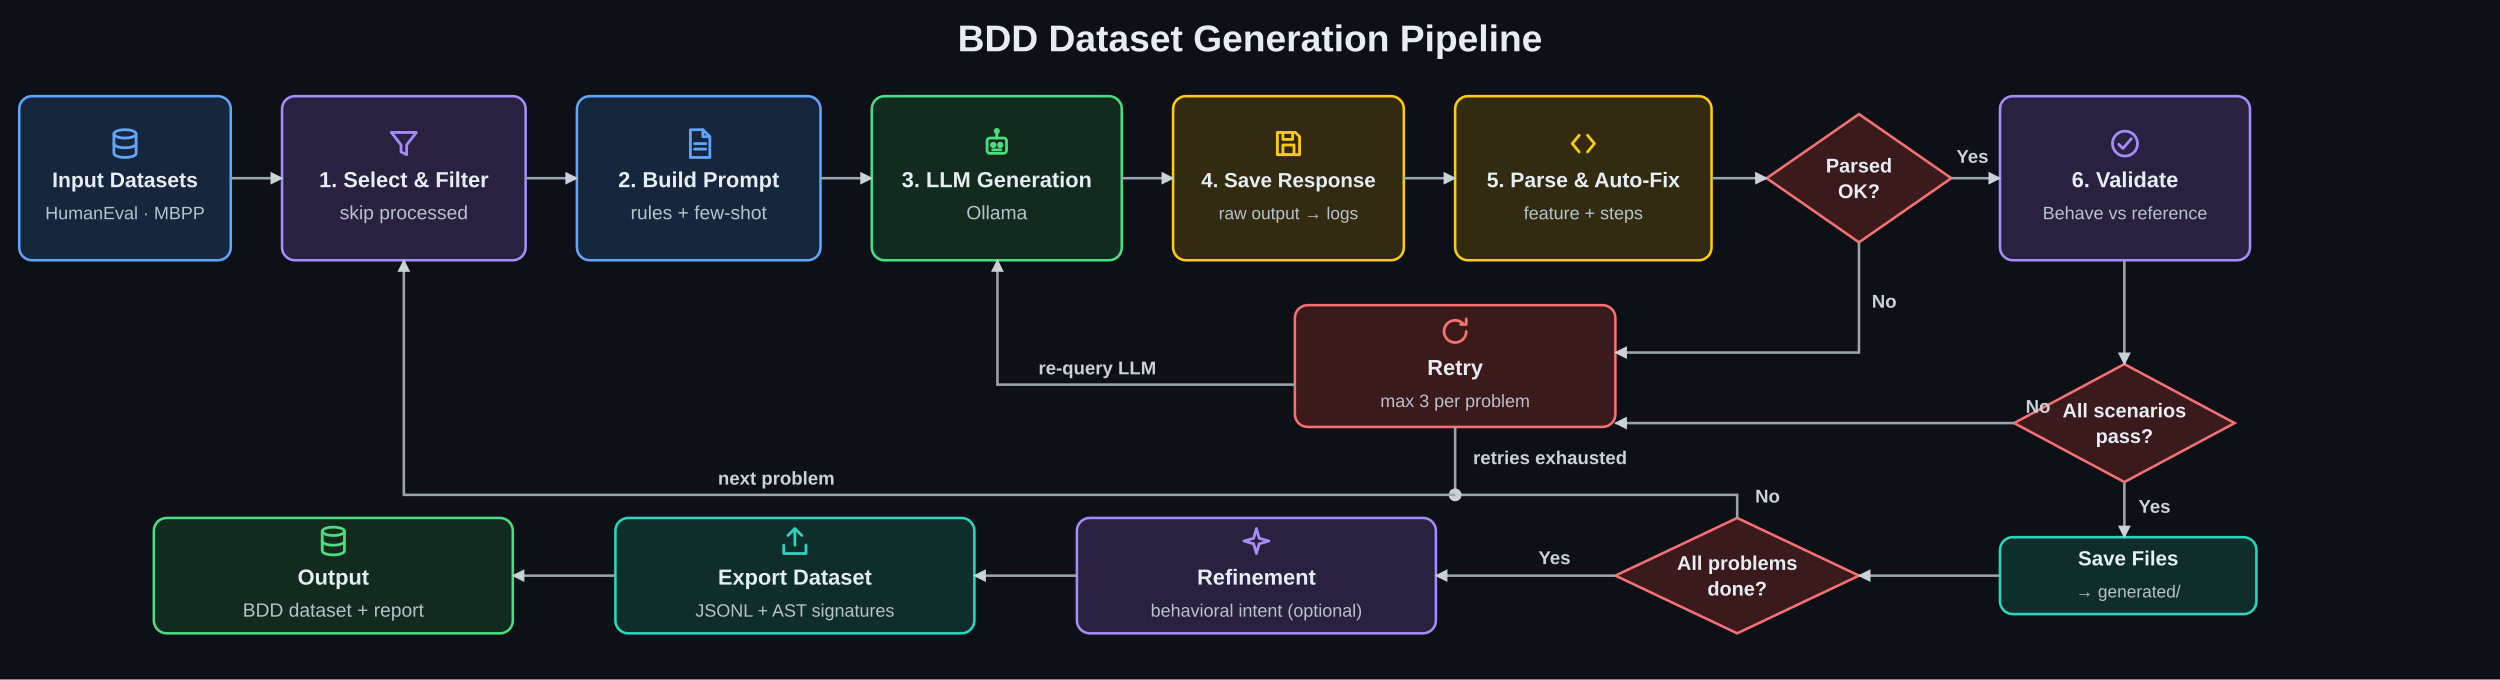
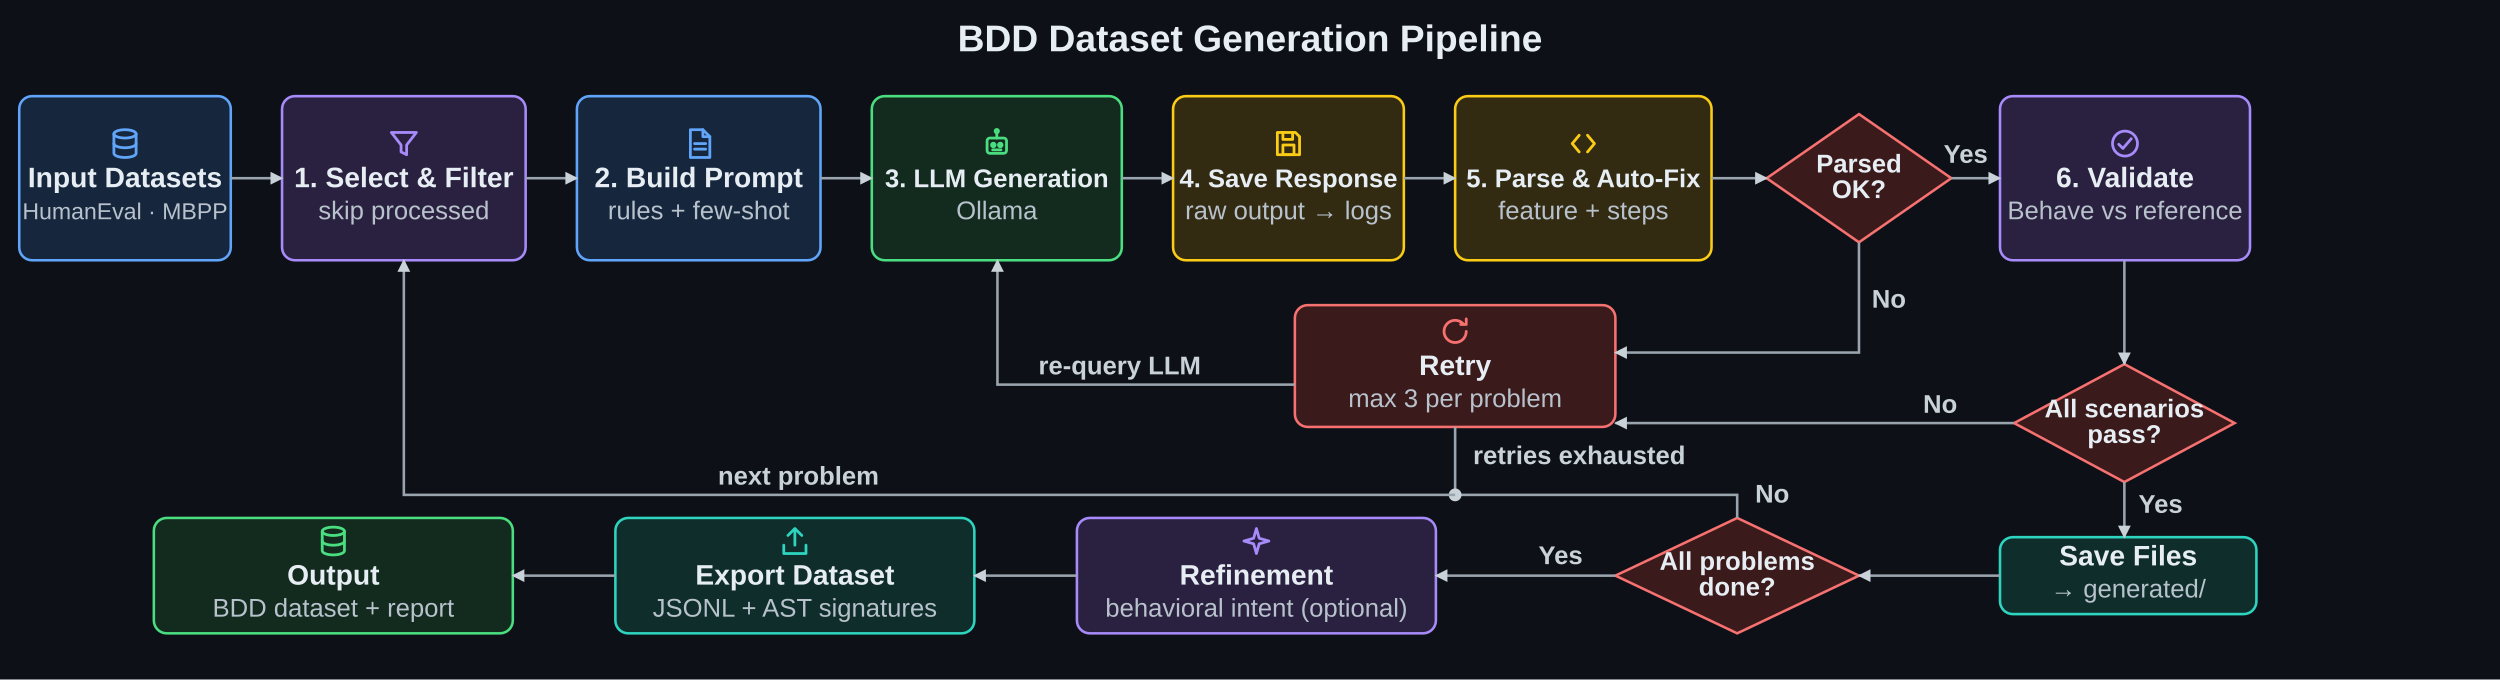
<svg xmlns="http://www.w3.org/2000/svg" width="1950" height="530" viewBox="0 0 1950 530" font-family="Arial, 'Liberation Sans', Helvetica, sans-serif" fill="#E6EDF3">
  <defs>
    <marker id="ah" markerWidth="10" markerHeight="10" refX="9" refY="5" orient="auto" markerUnits="userSpaceOnUse">
      <path d="M0,0 L10,5 L0,10 z" fill="#C9D1D9" />
    </marker>
  </defs>
  <rect width="1950" height="530" fill="#0D1117" />
  <text x="975.0" y="40" text-anchor="middle" font-size="29" font-weight="bold">BDD Dataset Generation Pipeline</text>
  <rect x="15" y="75" width="165" height="128" rx="10" fill="#16263D" stroke="#60A5FA" stroke-width="2" />
  <g transform="translate(84.5,99.0) scale(1.083333)" fill="none" stroke="#60A5FA" stroke-width="2" stroke-linecap="round" stroke-linejoin="round">
    <ellipse cx="12" cy="5" rx="8" ry="3" />
    <path d="M4,5 V19 a8,3 0 0 0 16,0 V5" />
    <path d="M4,12 a8,3 0 0 0 16,0" />
  </g>
-   <text x="97.5" y="146.0" text-anchor="middle" font-size="16.5" font-weight="bold">Input Datasets</text>
-   <text x="97.5" y="171.0" text-anchor="middle" font-size="14" fill="#B8C2CC">HumanEval · MBPP</text>
+   <text x="97.5" y="146.0" text-anchor="middle" font-size="22" font-weight="bold">Input Datasets</text>
+   <text x="97.5" y="171.0" text-anchor="middle" font-size="18" fill="#B8C2CC">HumanEval · MBPP</text>
  <rect x="220" y="75" width="190" height="128" rx="10" fill="#2A2140" stroke="#A78BFA" stroke-width="2" />
  <g transform="translate(302.0,99.0) scale(1.083333)" fill="none" stroke="#A78BFA" stroke-width="2" stroke-linecap="round" stroke-linejoin="round">
    <path d="M3,4 H21 L14,13 V20 L10,18 V13 Z" />
  </g>
-   <text x="315.0" y="146.0" text-anchor="middle" font-size="17" font-weight="bold">1. Select &amp; Filter</text>
-   <text x="315.0" y="171.0" text-anchor="middle" font-size="15" fill="#B8C2CC">skip processed</text>
+   <text x="315.0" y="146.0" text-anchor="middle" font-size="22" font-weight="bold">1. Select &amp; Filter</text>
+   <text x="315.0" y="171.0" text-anchor="middle" font-size="20" fill="#B8C2CC">skip processed</text>
  <rect x="450" y="75" width="190" height="128" rx="10" fill="#16263D" stroke="#60A5FA" stroke-width="2" />
  <g transform="translate(532.0,99.0) scale(1.083333)" fill="none" stroke="#60A5FA" stroke-width="2" stroke-linecap="round" stroke-linejoin="round">
    <path d="M6,2 H15 L20,7 V22 H6 Z" />
    <path d="M15,2 V7 H20" />
    <path d="M9,12 H17 M9,16 H17" />
  </g>
-   <text x="545.0" y="146.0" text-anchor="middle" font-size="17" font-weight="bold">2. Build Prompt</text>
-   <text x="545.0" y="171.0" text-anchor="middle" font-size="15" fill="#B8C2CC">rules + few-shot</text>
+   <text x="545.0" y="146.0" text-anchor="middle" font-size="22" font-weight="bold">2. Build Prompt</text>
+   <text x="545.0" y="171.0" text-anchor="middle" font-size="20" fill="#B8C2CC">rules + few-shot</text>
  <rect x="680" y="75" width="195" height="128" rx="10" fill="#122B1E" stroke="#4ADE80" stroke-width="2" />
  <g transform="translate(764.5,99.0) scale(1.083333)" fill="none" stroke="#4ADE80" stroke-width="2" stroke-linecap="round" stroke-linejoin="round">
    <rect x="5" y="8" width="14" height="11" rx="2" />
    <circle cx="9.5" cy="13" r="1.3" fill="#4ADE80" />
    <circle cx="14.5" cy="13" r="1.3" fill="#4ADE80" />
    <path d="M12,8 V4" />
    <circle cx="12" cy="3" r="1.2" />
    <path d="M9,16.5 h6" />
  </g>
-   <text x="777.5" y="146.0" text-anchor="middle" font-size="17" font-weight="bold">3. LLM Generation</text>
-   <text x="777.5" y="171.0" text-anchor="middle" font-size="15" fill="#B8C2CC">Ollama</text>
+   <text x="777.5" y="146.0" text-anchor="middle" font-size="20" font-weight="bold">3. LLM Generation</text>
+   <text x="777.5" y="171.0" text-anchor="middle" font-size="20" fill="#B8C2CC">Ollama</text>
  <rect x="915" y="75" width="180" height="128" rx="10" fill="#332A12" stroke="#FACC15" stroke-width="2" />
  <g transform="translate(992.0,99.0) scale(1.083333)" fill="none" stroke="#FACC15" stroke-width="2" stroke-linecap="round" stroke-linejoin="round">
    <path d="M4,4 H17 L20,7 V20 H4 Z" />
    <path d="M8,4 V9 H15 V4" />
    <rect x="8" y="13" width="8" height="7" />
  </g>
-   <text x="1005.0" y="146.0" text-anchor="middle" font-size="16" font-weight="bold">4. Save Response</text>
-   <text x="1005.0" y="171.0" text-anchor="middle" font-size="13.5" fill="#B8C2CC">raw output → logs</text>
+   <text x="1005.0" y="146.0" text-anchor="middle" font-size="20" font-weight="bold">4. Save Response</text>
+   <text x="1005.0" y="171.0" text-anchor="middle" font-size="20" fill="#B8C2CC">raw output → logs</text>
  <rect x="1135" y="75" width="200" height="128" rx="10" fill="#332A12" stroke="#FACC15" stroke-width="2" />
  <g transform="translate(1222.0,99.0) scale(1.083333)" fill="none" stroke="#FACC15" stroke-width="2" stroke-linecap="round" stroke-linejoin="round">
    <path d="M9,6 L4,12 L9,18 M15,6 L20,12 L15,18" />
  </g>
-   <text x="1235.0" y="146.0" text-anchor="middle" font-size="16.5" font-weight="bold">5. Parse &amp; Auto-Fix</text>
-   <text x="1235.0" y="171.0" text-anchor="middle" font-size="14" fill="#B8C2CC">feature + steps</text>
+   <text x="1235.0" y="146.0" text-anchor="middle" font-size="20" font-weight="bold">5. Parse &amp; Auto-Fix</text>
+   <text x="1235.0" y="171.0" text-anchor="middle" font-size="20" fill="#B8C2CC">feature + steps</text>
  <polygon points="1450,89.0 1522,139.0 1450,189.0 1378,139.0" fill="#3A1A1A" stroke="#F87171" stroke-width="2" />
-   <text x="1450" y="134.5" text-anchor="middle" font-size="15.5" font-weight="bold">Parsed</text>
-   <text x="1450" y="154.5" text-anchor="middle" font-size="15.5" font-weight="bold">OK?</text>
+   <text x="1450" y="134.5" text-anchor="middle" font-size="20" font-weight="bold">Parsed</text>
+   <text x="1450" y="154.5" text-anchor="middle" font-size="20" font-weight="bold">OK?</text>
  <rect x="1560" y="75" width="195" height="128" rx="10" fill="#2A2140" stroke="#A78BFA" stroke-width="2" />
  <g transform="translate(1644.5,99.0) scale(1.083333)" fill="none" stroke="#A78BFA" stroke-width="2" stroke-linecap="round" stroke-linejoin="round">
    <circle cx="12" cy="12" r="9" />
    <path d="M7.5,12.5 L10.5,15.5 L16.5,8.5" />
  </g>
-   <text x="1657.5" y="146.0" text-anchor="middle" font-size="17" font-weight="bold">6. Validate</text>
-   <text x="1657.5" y="171.0" text-anchor="middle" font-size="14" fill="#B8C2CC">Behave vs reference</text>
+   <text x="1657.5" y="146.0" text-anchor="middle" font-size="22" font-weight="bold">6. Validate</text>
+   <text x="1657.5" y="171.0" text-anchor="middle" font-size="20" fill="#B8C2CC">Behave vs reference</text>
  <path d="M 180,139.0 L 220,139.0" fill="none" stroke="#9AA4AE" stroke-width="2" marker-end="url(#ah)" />
  <path d="M 410,139.0 L 450,139.0" fill="none" stroke="#9AA4AE" stroke-width="2" marker-end="url(#ah)" />
  <path d="M 640,139.0 L 680,139.0" fill="none" stroke="#9AA4AE" stroke-width="2" marker-end="url(#ah)" />
  <path d="M 875,139.0 L 915,139.0" fill="none" stroke="#9AA4AE" stroke-width="2" marker-end="url(#ah)" />
  <path d="M 1095,139.0 L 1135,139.0" fill="none" stroke="#9AA4AE" stroke-width="2" marker-end="url(#ah)" />
  <path d="M 1335,139.0 L 1378,139.0" fill="none" stroke="#9AA4AE" stroke-width="2" marker-end="url(#ah)" />
  <path d="M 1522,139.0 L 1560,139.0" fill="none" stroke="#9AA4AE" stroke-width="2" marker-end="url(#ah)" />
-   <text x="1526" y="127.0" font-size="14.5" font-weight="bold" fill="#C9D1D9">Yes</text>
+   <text x="1516" y="127.0" font-size="20" font-weight="bold" fill="#C9D1D9">Yes</text>
  <rect x="1010" y="238" width="250" height="95" rx="10" fill="#3A1A1A" stroke="#F87171" stroke-width="2" />
  <g transform="translate(1122.0,245.5) scale(1.083333)" fill="none" stroke="#F87171" stroke-width="2" stroke-linecap="round" stroke-linejoin="round">
    <path d="M20,12 a8,8 0 1 1 -2.5,-5.8" />
    <path d="M20,3 V7 H16" />
  </g>
-   <text x="1135.0" y="292.5" text-anchor="middle" font-size="17" font-weight="bold">Retry</text>
-   <text x="1135.0" y="317.5" text-anchor="middle" font-size="14" fill="#B8C2CC">max 3 per problem</text>
+   <text x="1135.0" y="292.5" text-anchor="middle" font-size="22" font-weight="bold">Retry</text>
+   <text x="1135.0" y="317.5" text-anchor="middle" font-size="20" fill="#B8C2CC">max 3 per problem</text>
  <polygon points="1657,284 1743,330 1657,376 1571,330" fill="#3A1A1A" stroke="#F87171" stroke-width="2" />
-   <text x="1657" y="325.5" text-anchor="middle" font-size="15.5" font-weight="bold">All scenarios</text>
-   <text x="1657" y="345.5" text-anchor="middle" font-size="15.5" font-weight="bold">pass?</text>
+   <text x="1657" y="325.5" text-anchor="middle" font-size="20" font-weight="bold">All scenarios</text>
+   <text x="1657" y="345.5" text-anchor="middle" font-size="20" font-weight="bold">pass?</text>
  <path d="M 1450,189.0 L 1450,275 L 1260,275" fill="none" stroke="#9AA4AE" stroke-width="2" marker-end="url(#ah)" />
-   <text x="1460" y="240" font-size="14.5" font-weight="bold" fill="#C9D1D9">No</text>
+   <text x="1460" y="240" font-size="20" font-weight="bold" fill="#C9D1D9">No</text>
  <path d="M 1571,330 L 1260,330" fill="none" stroke="#9AA4AE" stroke-width="2" marker-end="url(#ah)" />
-   <text x="1580" y="322" font-size="14.5" font-weight="bold" fill="#C9D1D9">No</text>
+   <text x="1500" y="322" font-size="20" font-weight="bold" fill="#C9D1D9">No</text>
  <path d="M 1010,300 L 778,300 L 778,203" fill="none" stroke="#9AA4AE" stroke-width="2" marker-end="url(#ah)" />
-   <text x="810" y="292" font-size="14.5" font-weight="bold" fill="#C9D1D9">re-query LLM</text>
+   <text x="810" y="292" font-size="20" font-weight="bold" fill="#C9D1D9">re-query LLM</text>
  <path d="M 1657,203 L 1657,284" fill="none" stroke="#9AA4AE" stroke-width="2" marker-end="url(#ah)" />
  <rect x="1560" y="419" width="200" height="60" rx="10" fill="#0F2E2B" stroke="#2DD4BF" stroke-width="2" />
-   <text x="1660.0" y="441.0" text-anchor="middle" font-size="16" font-weight="bold">Save Files</text>
-   <text x="1660.0" y="466.0" text-anchor="middle" font-size="13.5" fill="#B8C2CC">→ generated/</text>
+   <text x="1660.0" y="441.0" text-anchor="middle" font-size="22" font-weight="bold">Save Files</text>
+   <text x="1660.0" y="466.0" text-anchor="middle" font-size="20" fill="#B8C2CC">→ generated/</text>
  <path d="M 1657,376 L 1657,419" fill="none" stroke="#9AA4AE" stroke-width="2" marker-end="url(#ah)" />
-   <text x="1668" y="400" font-size="14.5" font-weight="bold" fill="#C9D1D9">Yes</text>
+   <text x="1668" y="400" font-size="20" font-weight="bold" fill="#C9D1D9">Yes</text>
  <polygon points="1355,404.0 1450,449.0 1355,494.0 1260,449.0" fill="#3A1A1A" stroke="#F87171" stroke-width="2" />
-   <text x="1355" y="444.5" text-anchor="middle" font-size="15.5" font-weight="bold">All problems</text>
-   <text x="1355" y="464.5" text-anchor="middle" font-size="15.5" font-weight="bold">done?</text>
+   <text x="1355" y="444.5" text-anchor="middle" font-size="20" font-weight="bold">All problems</text>
+   <text x="1355" y="464.5" text-anchor="middle" font-size="20" font-weight="bold">done?</text>
  <path d="M 1560,449.0 L 1450,449.0" fill="none" stroke="#9AA4AE" stroke-width="2" marker-end="url(#ah)" />
  <rect x="840" y="404" width="280" height="90" rx="10" fill="#2A2140" stroke="#A78BFA" stroke-width="2" />
  <g transform="translate(967.0,409.0) scale(1.083333)" fill="none" stroke="#A78BFA" stroke-width="2" stroke-linecap="round" stroke-linejoin="round">
    <path d="M12,3 L14,10 L21,12 L14,14 L12,21 L10,14 L3,12 L10,10 Z" />
  </g>
-   <text x="980.0" y="456.0" text-anchor="middle" font-size="17" font-weight="bold">Refinement</text>
-   <text x="980.0" y="481.0" text-anchor="middle" font-size="14" fill="#B8C2CC">behavioral intent (optional)</text>
+   <text x="980.0" y="456.0" text-anchor="middle" font-size="22" font-weight="bold">Refinement</text>
+   <text x="980.0" y="481.0" text-anchor="middle" font-size="20" fill="#B8C2CC">behavioral intent (optional)</text>
  <rect x="480" y="404" width="280" height="90" rx="10" fill="#0F2E2B" stroke="#2DD4BF" stroke-width="2" />
  <g transform="translate(607.0,409.0) scale(1.083333)" fill="none" stroke="#2DD4BF" stroke-width="2" stroke-linecap="round" stroke-linejoin="round">
    <path d="M12,15 V3 M7,8 L12,3 L17,8" />
    <path d="M4,15 V21 H20 V15" />
  </g>
-   <text x="620.0" y="456.0" text-anchor="middle" font-size="17" font-weight="bold">Export Dataset</text>
-   <text x="620.0" y="481.0" text-anchor="middle" font-size="14" fill="#B8C2CC">JSONL + AST signatures</text>
+   <text x="620.0" y="456.0" text-anchor="middle" font-size="22" font-weight="bold">Export Dataset</text>
+   <text x="620.0" y="481.0" text-anchor="middle" font-size="20" fill="#B8C2CC">JSONL + AST signatures</text>
  <rect x="120" y="404" width="280" height="90" rx="10" fill="#122B1E" stroke="#4ADE80" stroke-width="2" />
  <g transform="translate(247.0,409.0) scale(1.083333)" fill="none" stroke="#4ADE80" stroke-width="2" stroke-linecap="round" stroke-linejoin="round">
    <ellipse cx="12" cy="5" rx="8" ry="3" />
    <path d="M4,5 V19 a8,3 0 0 0 16,0 V5" />
    <path d="M4,12 a8,3 0 0 0 16,0" />
  </g>
-   <text x="260.0" y="456.0" text-anchor="middle" font-size="17" font-weight="bold">Output</text>
-   <text x="260.0" y="481.0" text-anchor="middle" font-size="15" fill="#B8C2CC">BDD dataset + report</text>
+   <text x="260.0" y="456.0" text-anchor="middle" font-size="22" font-weight="bold">Output</text>
+   <text x="260.0" y="481.0" text-anchor="middle" font-size="20" fill="#B8C2CC">BDD dataset + report</text>
  <path d="M 1260,449.0 L 1120,449.0" fill="none" stroke="#9AA4AE" stroke-width="2" marker-end="url(#ah)" />
-   <text x="1200" y="440.0" font-size="14.5" font-weight="bold" fill="#C9D1D9">Yes</text>
+   <text x="1200" y="440.0" font-size="20" font-weight="bold" fill="#C9D1D9">Yes</text>
  <path d="M 840,449.0 L 760,449.0" fill="none" stroke="#9AA4AE" stroke-width="2" marker-end="url(#ah)" />
  <path d="M 480,449.0 L 400,449.0" fill="none" stroke="#9AA4AE" stroke-width="2" marker-end="url(#ah)" />
  <path d="M 1135.0,333 L 1135,386" fill="none" stroke="#9AA4AE" stroke-width="2" />
  <path d="M 1355,404.0 L 1355,386 L 1135,386" fill="none" stroke="#9AA4AE" stroke-width="2" />
-   <text x="1369" y="392" font-size="14.5" font-weight="bold" fill="#C9D1D9">No</text>
-   <text x="1149.0" y="362" font-size="14.5" font-weight="bold" fill="#C9D1D9">retries exhausted</text>
+   <text x="1369" y="392" font-size="20" font-weight="bold" fill="#C9D1D9">No</text>
+   <text x="1149.0" y="362" font-size="20" font-weight="bold" fill="#C9D1D9">retries exhausted</text>
  <circle cx="1135" cy="386" r="5" fill="#C9D1D9" />
  <path d="M 1135,386 L 315,386 L 315,203" fill="none" stroke="#9AA4AE" stroke-width="2" marker-end="url(#ah)" />
-   <text x="560" y="378" font-size="14.5" font-weight="bold" fill="#C9D1D9">next problem</text>
+   <text x="560" y="378" font-size="20" font-weight="bold" fill="#C9D1D9">next problem</text>
</svg>
